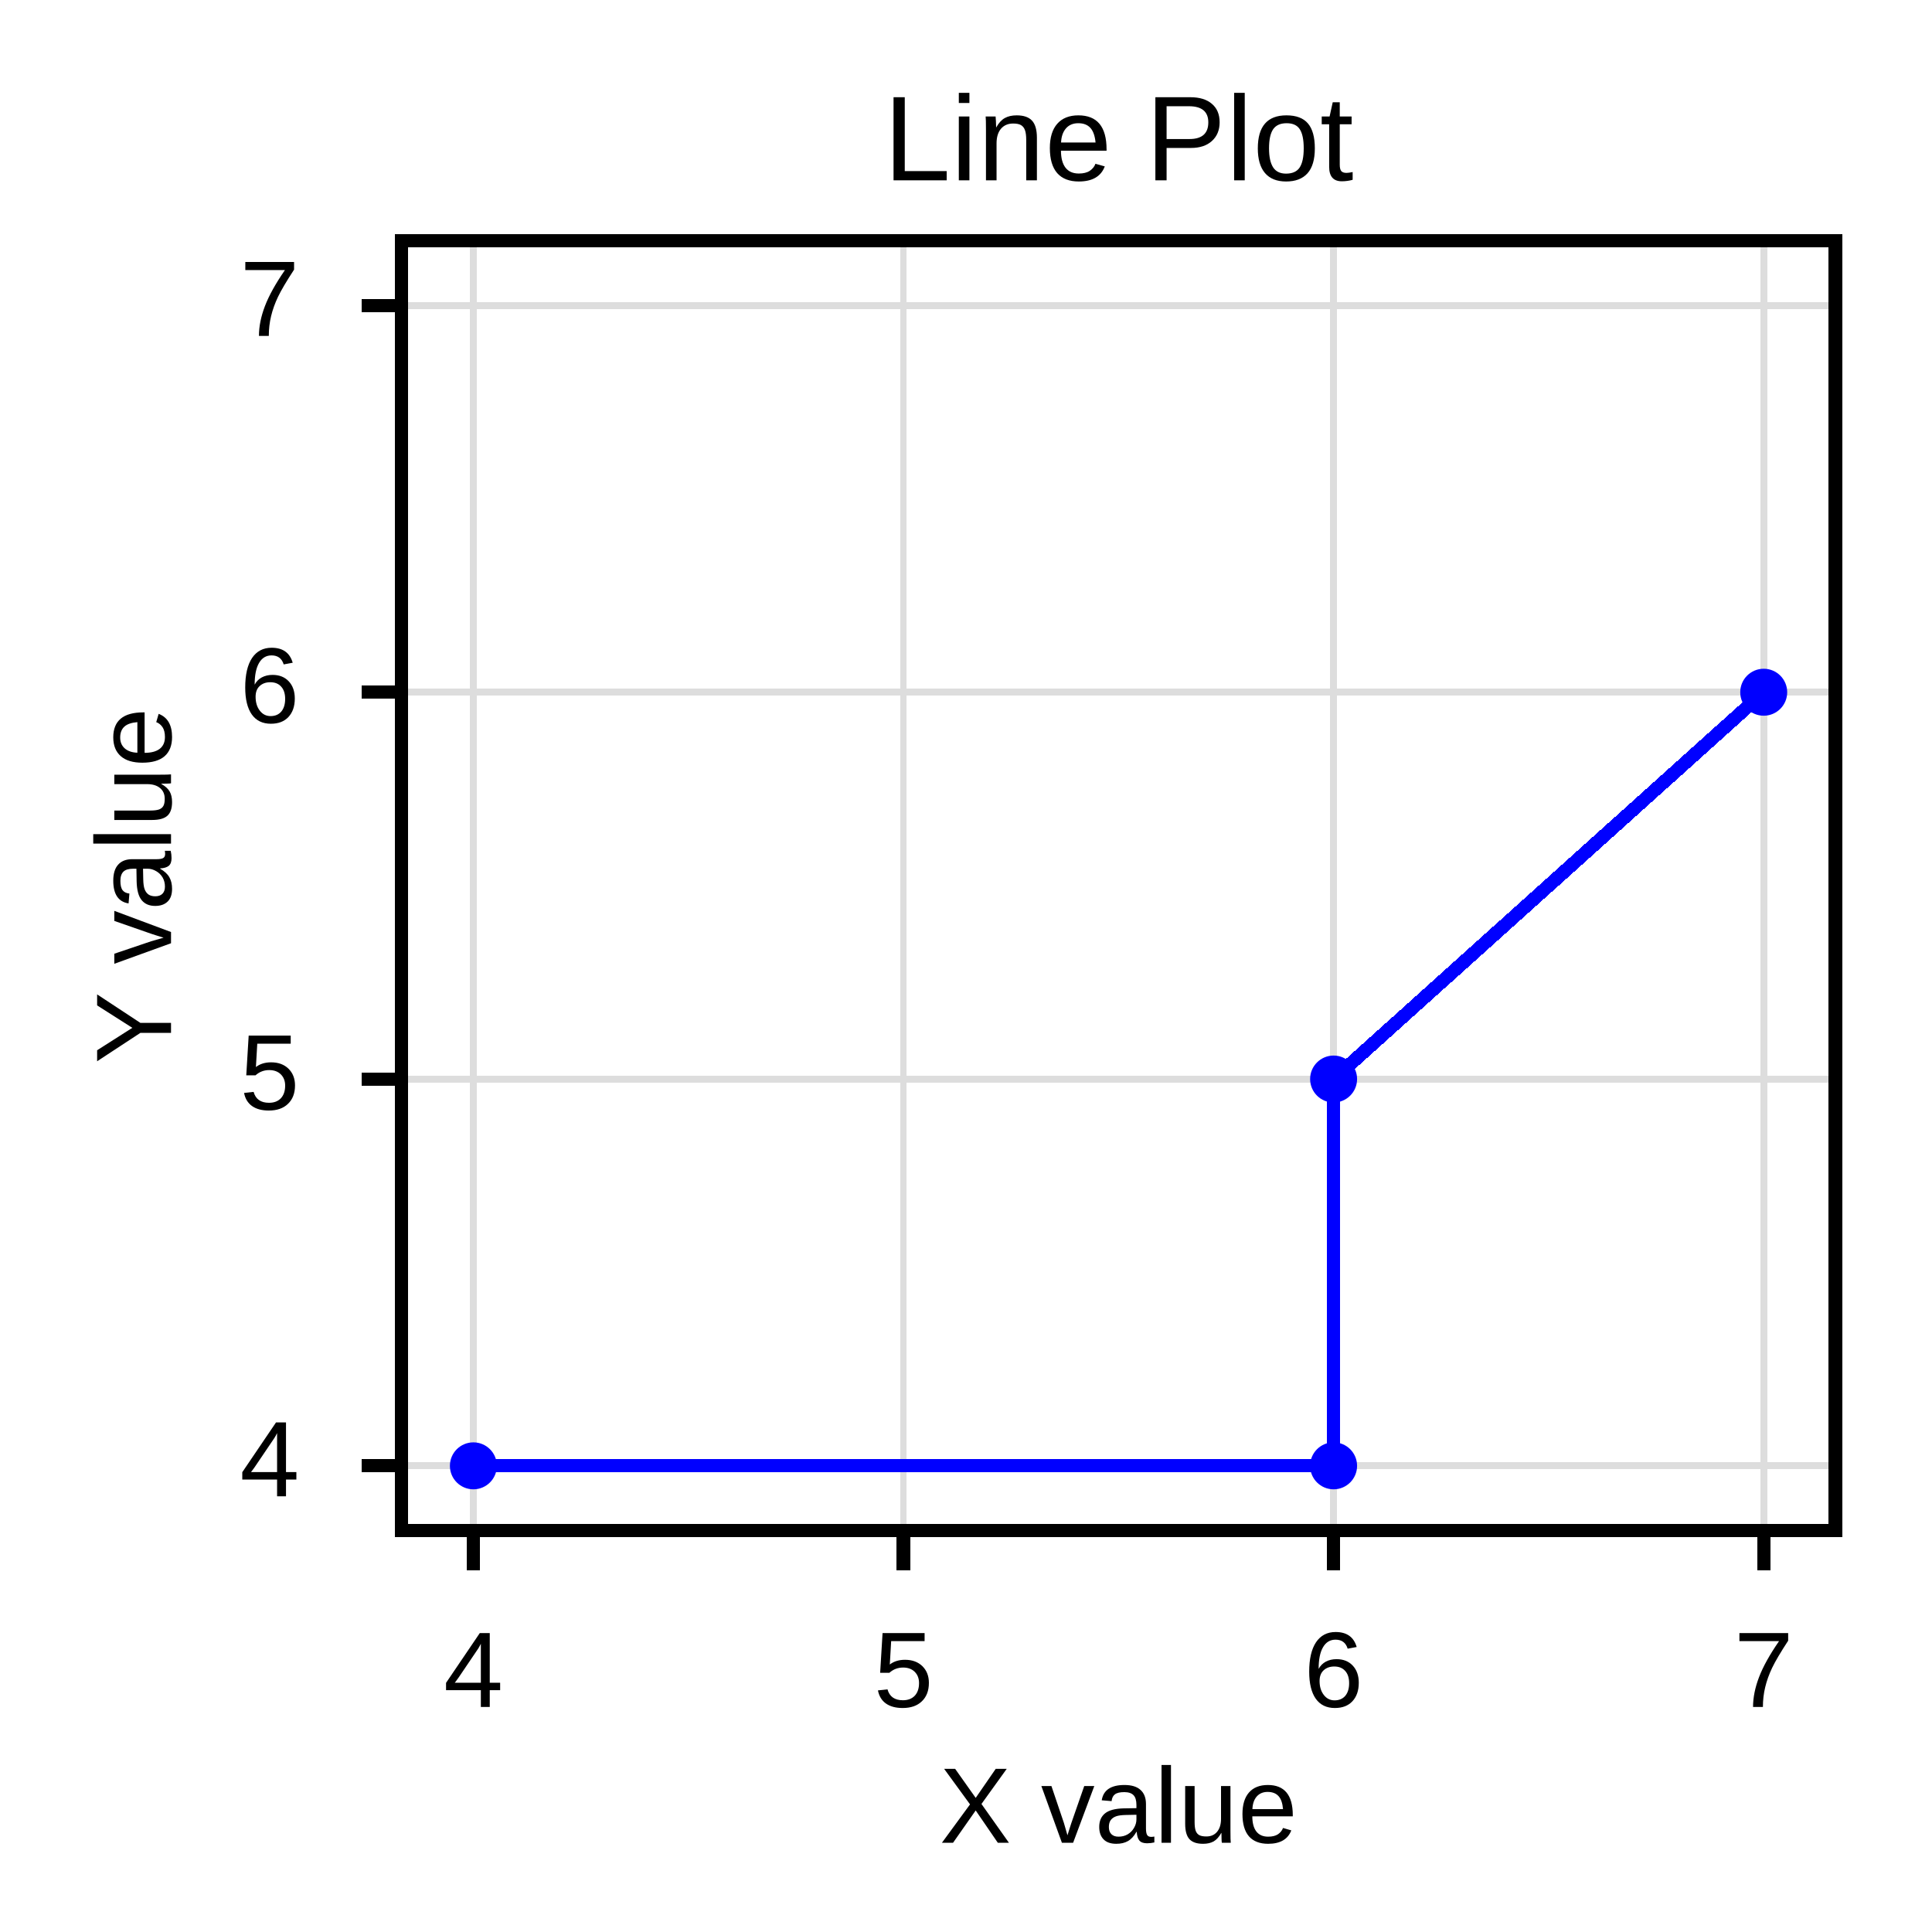
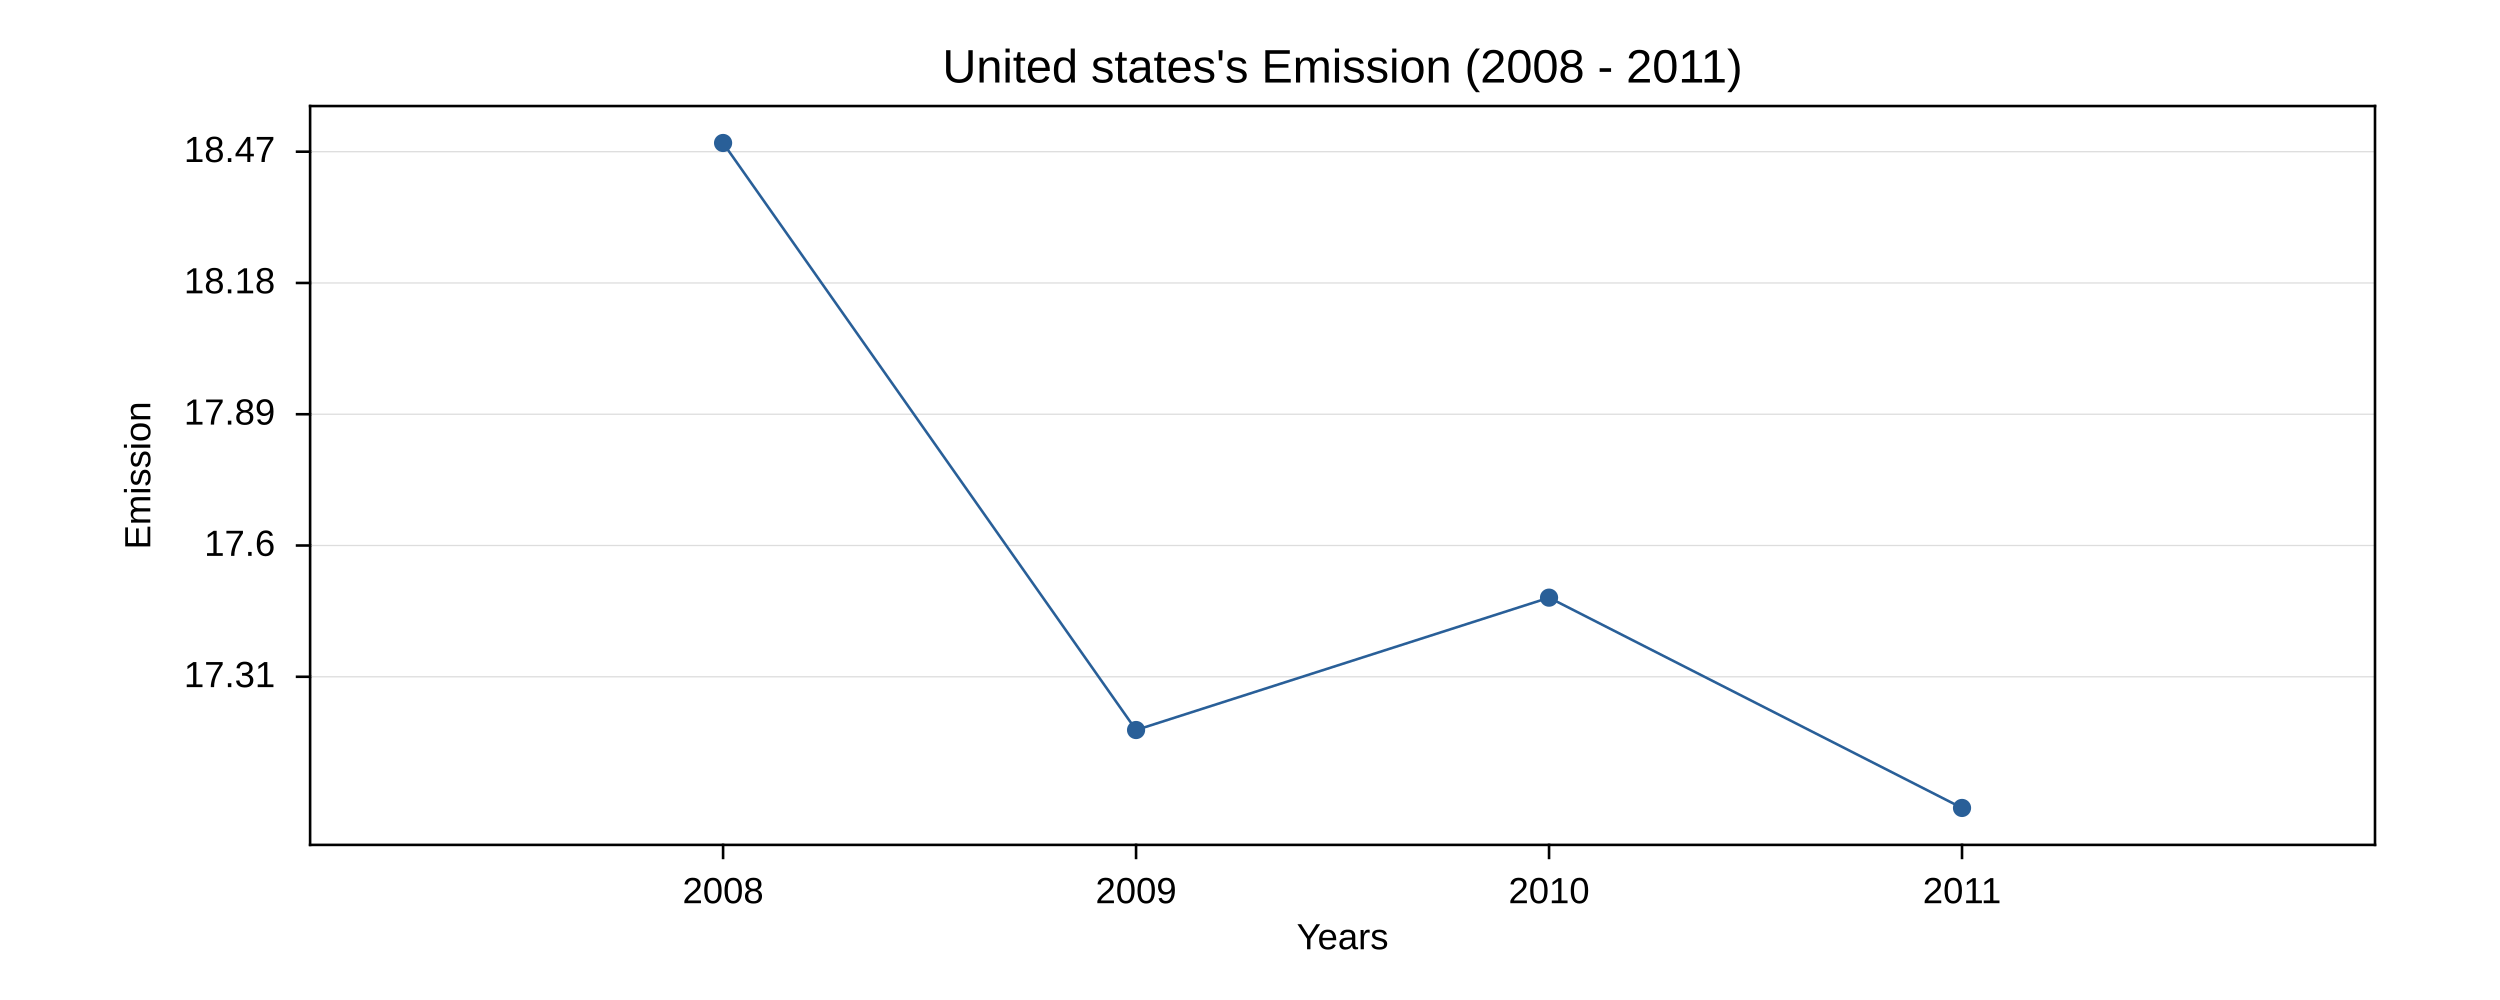
- <svg xmlns="http://www.w3.org/2000/svg" width="288" height="288" version="1.1" style="top: 0px;       left: 0px;       position: absolute;">
+ <svg xmlns="http://www.w3.org/2000/svg" width="960" height="384" version="1.1" style="top: 0px;       left: 0px;       position: absolute;">
  <g>
-     <text tag="figure.x_label" fill="black" x="166.74" y="263.6" font-size="16" font-weight="normal" font-family="Arial, Verdana, sans-serif" font-style="normal" transform="" dominant-baseline="hanging" text-anchor="middle">
-       X value
+     <line type="figure.x_tick" x1="277.664" y1="324.44" x2="277.664" y2="329.44" fill="rgba(0,0,0,0)" stroke="black" stroke-width="1" shape-rendering="geometricPrecision" stroke-linecap="square" stroke-dasharray="" />
+     <text tag="figure.x_tick" fill="black" x="277.664" y="337.12" font-size="14" font-weight="normal" font-family="Arial, Verdana, sans-serif" font-style="normal" transform="" dominant-baseline="hanging" text-anchor="middle">
+       2008
    </text>
-     <text tag="figure.y_label" fill="black" x="14.4" y="132.02" font-size="16" font-weight="normal" font-family="Arial, Verdana, sans-serif" font-style="normal" transform="rotate(-90, 14.4, 132.02)" dominant-baseline="hanging" text-anchor="middle">
-       Y value
+     <line type="figure.x_tick" x1="436.248" y1="324.44" x2="436.248" y2="329.44" fill="rgba(0,0,0,0)" stroke="black" stroke-width="1" shape-rendering="geometricPrecision" stroke-linecap="square" stroke-dasharray="" />
+     <text tag="figure.x_tick" fill="black" x="436.248" y="337.12" font-size="14" font-weight="normal" font-family="Arial, Verdana, sans-serif" font-style="normal" transform="" dominant-baseline="hanging" text-anchor="middle">
+       2009
    </text>
-     <text tag="figure.title" fill="black" x="166.74" y="14.4" font-size="18" font-weight="normal" font-family="Arial, Verdana, sans-serif" font-style="normal" transform="" dominant-baseline="hanging" text-anchor="middle"> Line Plot
+     <line type="figure.x_tick" x1="594.832" y1="324.44" x2="594.832" y2="329.44" fill="rgba(0,0,0,0)" stroke="black" stroke-width="1" shape-rendering="geometricPrecision" stroke-linecap="square" stroke-dasharray="" />
+     <text tag="figure.x_tick" fill="black" x="594.832" y="337.12" font-size="14" font-weight="normal" font-family="Arial, Verdana, sans-serif" font-style="normal" transform="" dominant-baseline="hanging" text-anchor="middle">
+       2010
    </text>
-     <line type="figure.x_tick" x1="70.566" y1="228.12" x2="70.566" y2="233.12" fill="rgba(0,0,0,0)" stroke="black" stroke-width="2" shape-rendering="crispEdges" stroke-linecap="square" stroke-dasharray="" />
-     <text tag="figure.x_tick" fill="black" x="70.566" y="243.36" font-size="16" font-weight="normal" font-family="Arial, Verdana, sans-serif" font-style="normal" transform="" dominant-baseline="hanging" text-anchor="middle">
-       4
+     <line type="figure.x_tick" x1="753.416" y1="324.44" x2="753.416" y2="329.44" fill="rgba(0,0,0,0)" stroke="black" stroke-width="1" shape-rendering="geometricPrecision" stroke-linecap="square" stroke-dasharray="" />
+     <text tag="figure.x_tick" fill="black" x="753.416" y="337.12" font-size="14" font-weight="normal" font-family="Arial, Verdana, sans-serif" font-style="normal" transform="" dominant-baseline="hanging" text-anchor="middle">
+       2011
    </text>
-     <line type="figure.x_tick" x1="134.682" y1="228.12" x2="134.682" y2="233.12" fill="rgba(0,0,0,0)" stroke="black" stroke-width="2" shape-rendering="crispEdges" stroke-linecap="square" stroke-dasharray="" />
-     <text tag="figure.x_tick" fill="black" x="134.682" y="243.36" font-size="16" font-weight="normal" font-family="Arial, Verdana, sans-serif" font-style="normal" transform="" dominant-baseline="hanging" text-anchor="middle">
-       5
+     <line type="figure.y_tick" x1="119.08" y1="259.883" x2="114.08" y2="259.883" fill="rgba(0,0,0,0)" stroke="black" stroke-width="1" shape-rendering="geometricPrecision" stroke-linecap="square" stroke-dasharray="" />
+     <text tag="figure.y_tick" fill="black" x="105.68" y="259.883" font-size="14" font-weight="normal" font-family="Arial, Verdana, sans-serif" font-style="normal" transform="" dominant-baseline="middle" text-anchor="end">
+       17.31
    </text>
-     <line type="figure.x_tick" x1="198.798" y1="228.12" x2="198.798" y2="233.12" fill="rgba(0,0,0,0)" stroke="black" stroke-width="2" shape-rendering="crispEdges" stroke-linecap="square" stroke-dasharray="" />
-     <text tag="figure.x_tick" fill="black" x="198.798" y="243.36" font-size="16" font-weight="normal" font-family="Arial, Verdana, sans-serif" font-style="normal" transform="" dominant-baseline="hanging" text-anchor="middle">
-       6
+     <line type="figure.y_tick" x1="119.08" y1="209.475" x2="114.08" y2="209.475" fill="rgba(0,0,0,0)" stroke="black" stroke-width="1" shape-rendering="geometricPrecision" stroke-linecap="square" stroke-dasharray="" />
+     <text tag="figure.y_tick" fill="black" x="105.68" y="209.475" font-size="14" font-weight="normal" font-family="Arial, Verdana, sans-serif" font-style="normal" transform="" dominant-baseline="middle" text-anchor="end">
+       17.6
    </text>
-     <line type="figure.x_tick" x1="262.914" y1="228.12" x2="262.914" y2="233.12" fill="rgba(0,0,0,0)" stroke="black" stroke-width="2" shape-rendering="crispEdges" stroke-linecap="square" stroke-dasharray="" />
-     <text tag="figure.x_tick" fill="black" x="262.914" y="243.36" font-size="16" font-weight="normal" font-family="Arial, Verdana, sans-serif" font-style="normal" transform="" dominant-baseline="hanging" text-anchor="middle">
-       7
+     <line type="figure.y_tick" x1="119.08" y1="159.066" x2="114.08" y2="159.066" fill="rgba(0,0,0,0)" stroke="black" stroke-width="1" shape-rendering="geometricPrecision" stroke-linecap="square" stroke-dasharray="" />
+     <text tag="figure.y_tick" fill="black" x="105.68" y="159.066" font-size="14" font-weight="normal" font-family="Arial, Verdana, sans-serif" font-style="normal" transform="" dominant-baseline="middle" text-anchor="end">
+       17.89
    </text>
-     <line type="figure.y_tick" x1="59.88" y1="218.51" x2="54.88" y2="218.51" fill="rgba(0,0,0,0)" stroke="black" stroke-width="2" shape-rendering="crispEdges" stroke-linecap="square" stroke-dasharray="" />
-     <text tag="figure.y_tick" fill="black" x="44.64" y="218.51" font-size="16" font-weight="normal" font-family="Arial, Verdana, sans-serif" font-style="normal" transform="" dominant-baseline="middle" text-anchor="end">
-       4
+     <line type="figure.y_tick" x1="119.08" y1="108.658" x2="114.08" y2="108.658" fill="rgba(0,0,0,0)" stroke="black" stroke-width="1" shape-rendering="geometricPrecision" stroke-linecap="square" stroke-dasharray="" />
+     <text tag="figure.y_tick" fill="black" x="105.68" y="108.658" font-size="14" font-weight="normal" font-family="Arial, Verdana, sans-serif" font-style="normal" transform="" dominant-baseline="middle" text-anchor="end">
+       18.18
    </text>
-     <line type="figure.y_tick" x1="59.88" y1="160.85" x2="54.88" y2="160.85" fill="rgba(0,0,0,0)" stroke="black" stroke-width="2" shape-rendering="crispEdges" stroke-linecap="square" stroke-dasharray="" />
-     <text tag="figure.y_tick" fill="black" x="44.64" y="160.85" font-size="16" font-weight="normal" font-family="Arial, Verdana, sans-serif" font-style="normal" transform="" dominant-baseline="middle" text-anchor="end">
-       5
+     <line type="figure.y_tick" x1="119.08" y1="58.249" x2="114.08" y2="58.249" fill="rgba(0,0,0,0)" stroke="black" stroke-width="1" shape-rendering="geometricPrecision" stroke-linecap="square" stroke-dasharray="" />
+     <text tag="figure.y_tick" fill="black" x="105.68" y="58.249" font-size="14" font-weight="normal" font-family="Arial, Verdana, sans-serif" font-style="normal" transform="" dominant-baseline="middle" text-anchor="end">
+       18.47
    </text>
-     <line type="figure.y_tick" x1="59.88" y1="103.19" x2="54.88" y2="103.19" fill="rgba(0,0,0,0)" stroke="black" stroke-width="2" shape-rendering="crispEdges" stroke-linecap="square" stroke-dasharray="" />
-     <text tag="figure.y_tick" fill="black" x="44.64" y="103.19" font-size="16" font-weight="normal" font-family="Arial, Verdana, sans-serif" font-style="normal" transform="" dominant-baseline="middle" text-anchor="end">
-       6
+     <line type="figure.h_grid" x1="119.08" y1="259.883" x2="912.0" y2="259.883" fill="rgba(0,0,0,0)" stroke="#ddd" stroke-width="0.5" shape-rendering="geometricPrecision" stroke-linecap="square" stroke-dasharray="" />
+     <line type="figure.h_grid" x1="119.08" y1="209.475" x2="912.0" y2="209.475" fill="rgba(0,0,0,0)" stroke="#ddd" stroke-width="0.5" shape-rendering="geometricPrecision" stroke-linecap="square" stroke-dasharray="" />
+     <line type="figure.h_grid" x1="119.08" y1="159.066" x2="912.0" y2="159.066" fill="rgba(0,0,0,0)" stroke="#ddd" stroke-width="0.5" shape-rendering="geometricPrecision" stroke-linecap="square" stroke-dasharray="" />
+     <line type="figure.h_grid" x1="119.08" y1="108.658" x2="912.0" y2="108.658" fill="rgba(0,0,0,0)" stroke="#ddd" stroke-width="0.5" shape-rendering="geometricPrecision" stroke-linecap="square" stroke-dasharray="" />
+     <line type="figure.h_grid" x1="119.08" y1="58.249" x2="912.0" y2="58.249" fill="rgba(0,0,0,0)" stroke="#ddd" stroke-width="0.5" shape-rendering="geometricPrecision" stroke-linecap="square" stroke-dasharray="" />
+     <line type="spine.left" x1="119.08" y1="324.44" x2="119.08" y2="40.72" fill="rgba(0,0,0,0)" stroke="black" stroke-width="1" shape-rendering="geometricPrecision" stroke-linecap="square" stroke-dasharray="" />
+     <line type="spine.right" x1="912.0" y1="324.44" x2="912.0" y2="40.72" fill="rgba(0,0,0,0)" stroke="black" stroke-width="1" shape-rendering="geometricPrecision" stroke-linecap="square" stroke-dasharray="" />
+     <line type="spine.top" x1="119.08" y1="40.72" x2="912.0" y2="40.72" fill="rgba(0,0,0,0)" stroke="black" stroke-width="1" shape-rendering="geometricPrecision" stroke-linecap="square" stroke-dasharray="" />
+     <line type="spine.bottom" x1="119.08" y1="324.44" x2="912.0" y2="324.44" fill="rgba(0,0,0,0)" stroke="black" stroke-width="1" shape-rendering="geometricPrecision" stroke-linecap="square" stroke-dasharray="" />
+     <text tag="figure.x_label" fill="black" x="515.54" y="354.8" font-size="14" font-weight="normal" font-family="Arial, Verdana, sans-serif" font-style="normal" transform="" dominant-baseline="hanging" text-anchor="middle">
+       Years
    </text>
-     <line type="figure.y_tick" x1="59.88" y1="45.53" x2="54.88" y2="45.53" fill="rgba(0,0,0,0)" stroke="black" stroke-width="2" shape-rendering="crispEdges" stroke-linecap="square" stroke-dasharray="" />
-     <text tag="figure.y_tick" fill="black" x="44.64" y="45.53" font-size="16" font-weight="normal" font-family="Arial, Verdana, sans-serif" font-style="normal" transform="" dominant-baseline="middle" text-anchor="end">
-       7
+     <text tag="figure.y_label" fill="black" x="48.0" y="182.58" font-size="14" font-weight="normal" font-family="Arial, Verdana, sans-serif" font-style="normal" transform="rotate(-90, 48.0, 182.58)" dominant-baseline="hanging" text-anchor="middle">
+       Emission
    </text>
-     <line type="figure.h_grid" x1="59.88" y1="218.51" x2="273.6" y2="218.51" fill="rgba(0,0,0,0)" stroke="#ddd" stroke-width="1" shape-rendering="crispEdges" stroke-linecap="square" stroke-dasharray="" />
-     <line type="figure.h_grid" x1="59.88" y1="160.85" x2="273.6" y2="160.85" fill="rgba(0,0,0,0)" stroke="#ddd" stroke-width="1" shape-rendering="crispEdges" stroke-linecap="square" stroke-dasharray="" />
-     <line type="figure.h_grid" x1="59.88" y1="103.19" x2="273.6" y2="103.19" fill="rgba(0,0,0,0)" stroke="#ddd" stroke-width="1" shape-rendering="crispEdges" stroke-linecap="square" stroke-dasharray="" />
-     <line type="figure.h_grid" x1="59.88" y1="45.53" x2="273.6" y2="45.53" fill="rgba(0,0,0,0)" stroke="#ddd" stroke-width="1" shape-rendering="crispEdges" stroke-linecap="square" stroke-dasharray="" />
-     <line type="figure.v_grid" x1="70.566" y1="228.12" x2="70.566" y2="35.92" fill="rgba(0,0,0,0)" stroke="#ddd" stroke-width="1" shape-rendering="crispEdges" stroke-linecap="square" stroke-dasharray="" />
-     <line type="figure.v_grid" x1="134.682" y1="228.12" x2="134.682" y2="35.92" fill="rgba(0,0,0,0)" stroke="#ddd" stroke-width="1" shape-rendering="crispEdges" stroke-linecap="square" stroke-dasharray="" />
-     <line type="figure.v_grid" x1="198.798" y1="228.12" x2="198.798" y2="35.92" fill="rgba(0,0,0,0)" stroke="#ddd" stroke-width="1" shape-rendering="crispEdges" stroke-linecap="square" stroke-dasharray="" />
-     <line type="figure.v_grid" x1="262.914" y1="228.12" x2="262.914" y2="35.92" fill="rgba(0,0,0,0)" stroke="#ddd" stroke-width="1" shape-rendering="crispEdges" stroke-linecap="square" stroke-dasharray="" />
-     <line type="plot.line" x1="70.566" y1="218.51" x2="198.798" y2="218.51" fill="blue" stroke="blue" stroke-width="2" shape-rendering="crispEdges" stroke-linecap="square" stroke-dasharray="" />
-     <circle type="plot.marker" cx="70.566px" cy="218.51px" r="3.5" fill="blue" stroke="rgba(0,0,0,0)" stroke_width="0">
+     <text tag="figure.title" fill="black" x="515.54" y="19.2" font-size="18" font-weight="normal" font-family="Arial, Verdana, sans-serif" font-style="normal" transform="" dominant-baseline="hanging" text-anchor="middle">
+       United states's Emission (2008 - 2011)
+     </text>
+     <line type="plot.line" x1="277.664" y1="54.906" x2="436.248" y2="280.328" fill="#295F98" stroke="#295F98" stroke-width="1" shape-rendering="geometricPrecision" stroke-linecap="square" stroke-dasharray="" />
+     <circle type="plot.marker" cx="277.664px" cy="54.906px" r="3.5" fill="#295F98" stroke="rgba(0,0,0,0)" stroke_width="0">
    </circle>
-     <line type="plot.line" x1="198.798" y1="218.51" x2="198.798" y2="160.85" fill="blue" stroke="blue" stroke-width="2" shape-rendering="crispEdges" stroke-linecap="square" stroke-dasharray="" />
-     <circle type="plot.marker" cx="198.798px" cy="218.51px" r="3.5" fill="blue" stroke="rgba(0,0,0,0)" stroke_width="0">
+     <line type="plot.line" x1="436.248" y1="280.328" x2="594.832" y2="229.5" fill="#295F98" stroke="#295F98" stroke-width="1" shape-rendering="geometricPrecision" stroke-linecap="square" stroke-dasharray="" />
+     <circle type="plot.marker" cx="436.248px" cy="280.328px" r="3.5" fill="#295F98" stroke="rgba(0,0,0,0)" stroke_width="0">
    </circle>
-     <line type="plot.line" x1="198.798" y1="160.85" x2="262.914" y2="103.19" fill="blue" stroke="blue" stroke-width="2" shape-rendering="crispEdges" stroke-linecap="square" stroke-dasharray="" />
-     <circle type="plot.marker" cx="198.798px" cy="160.85px" r="3.5" fill="blue" stroke="rgba(0,0,0,0)" stroke_width="0">
+     <line type="plot.line" x1="594.832" y1="229.5" x2="753.416" y2="310.254" fill="#295F98" stroke="#295F98" stroke-width="1" shape-rendering="geometricPrecision" stroke-linecap="square" stroke-dasharray="" />
+     <circle type="plot.marker" cx="594.832px" cy="229.5px" r="3.5" fill="#295F98" stroke="rgba(0,0,0,0)" stroke_width="0">
    </circle>
-     <circle type="plot.marker" cx="262.914px" cy="103.19px" r="3.5" fill="blue" stroke="rgba(0,0,0,0)" stroke_width="0">
+     <circle type="plot.marker" cx="753.416px" cy="310.254px" r="3.5" fill="#295F98" stroke="rgba(0,0,0,0)" stroke_width="0">
    </circle>
-     <line type="spine.left" x1="59.88" y1="228.12" x2="59.88" y2="35.92" fill="rgba(0,0,0,0)" stroke="black" stroke-width="2" shape-rendering="crispEdges" stroke-linecap="square" stroke-dasharray="" />
-     <line type="spine.right" x1="273.6" y1="228.12" x2="273.6" y2="35.92" fill="rgba(0,0,0,0)" stroke="black" stroke-width="2" shape-rendering="crispEdges" stroke-linecap="square" stroke-dasharray="" />
-     <line type="spine.top" x1="59.88" y1="35.92" x2="273.6" y2="35.92" fill="rgba(0,0,0,0)" stroke="black" stroke-width="2" shape-rendering="crispEdges" stroke-linecap="square" stroke-dasharray="" />
-     <line type="spine.bottom" x1="59.88" y1="228.12" x2="273.6" y2="228.12" fill="rgba(0,0,0,0)" stroke="black" stroke-width="2" shape-rendering="crispEdges" stroke-linecap="square" stroke-dasharray="" />
  </g>
</svg>
